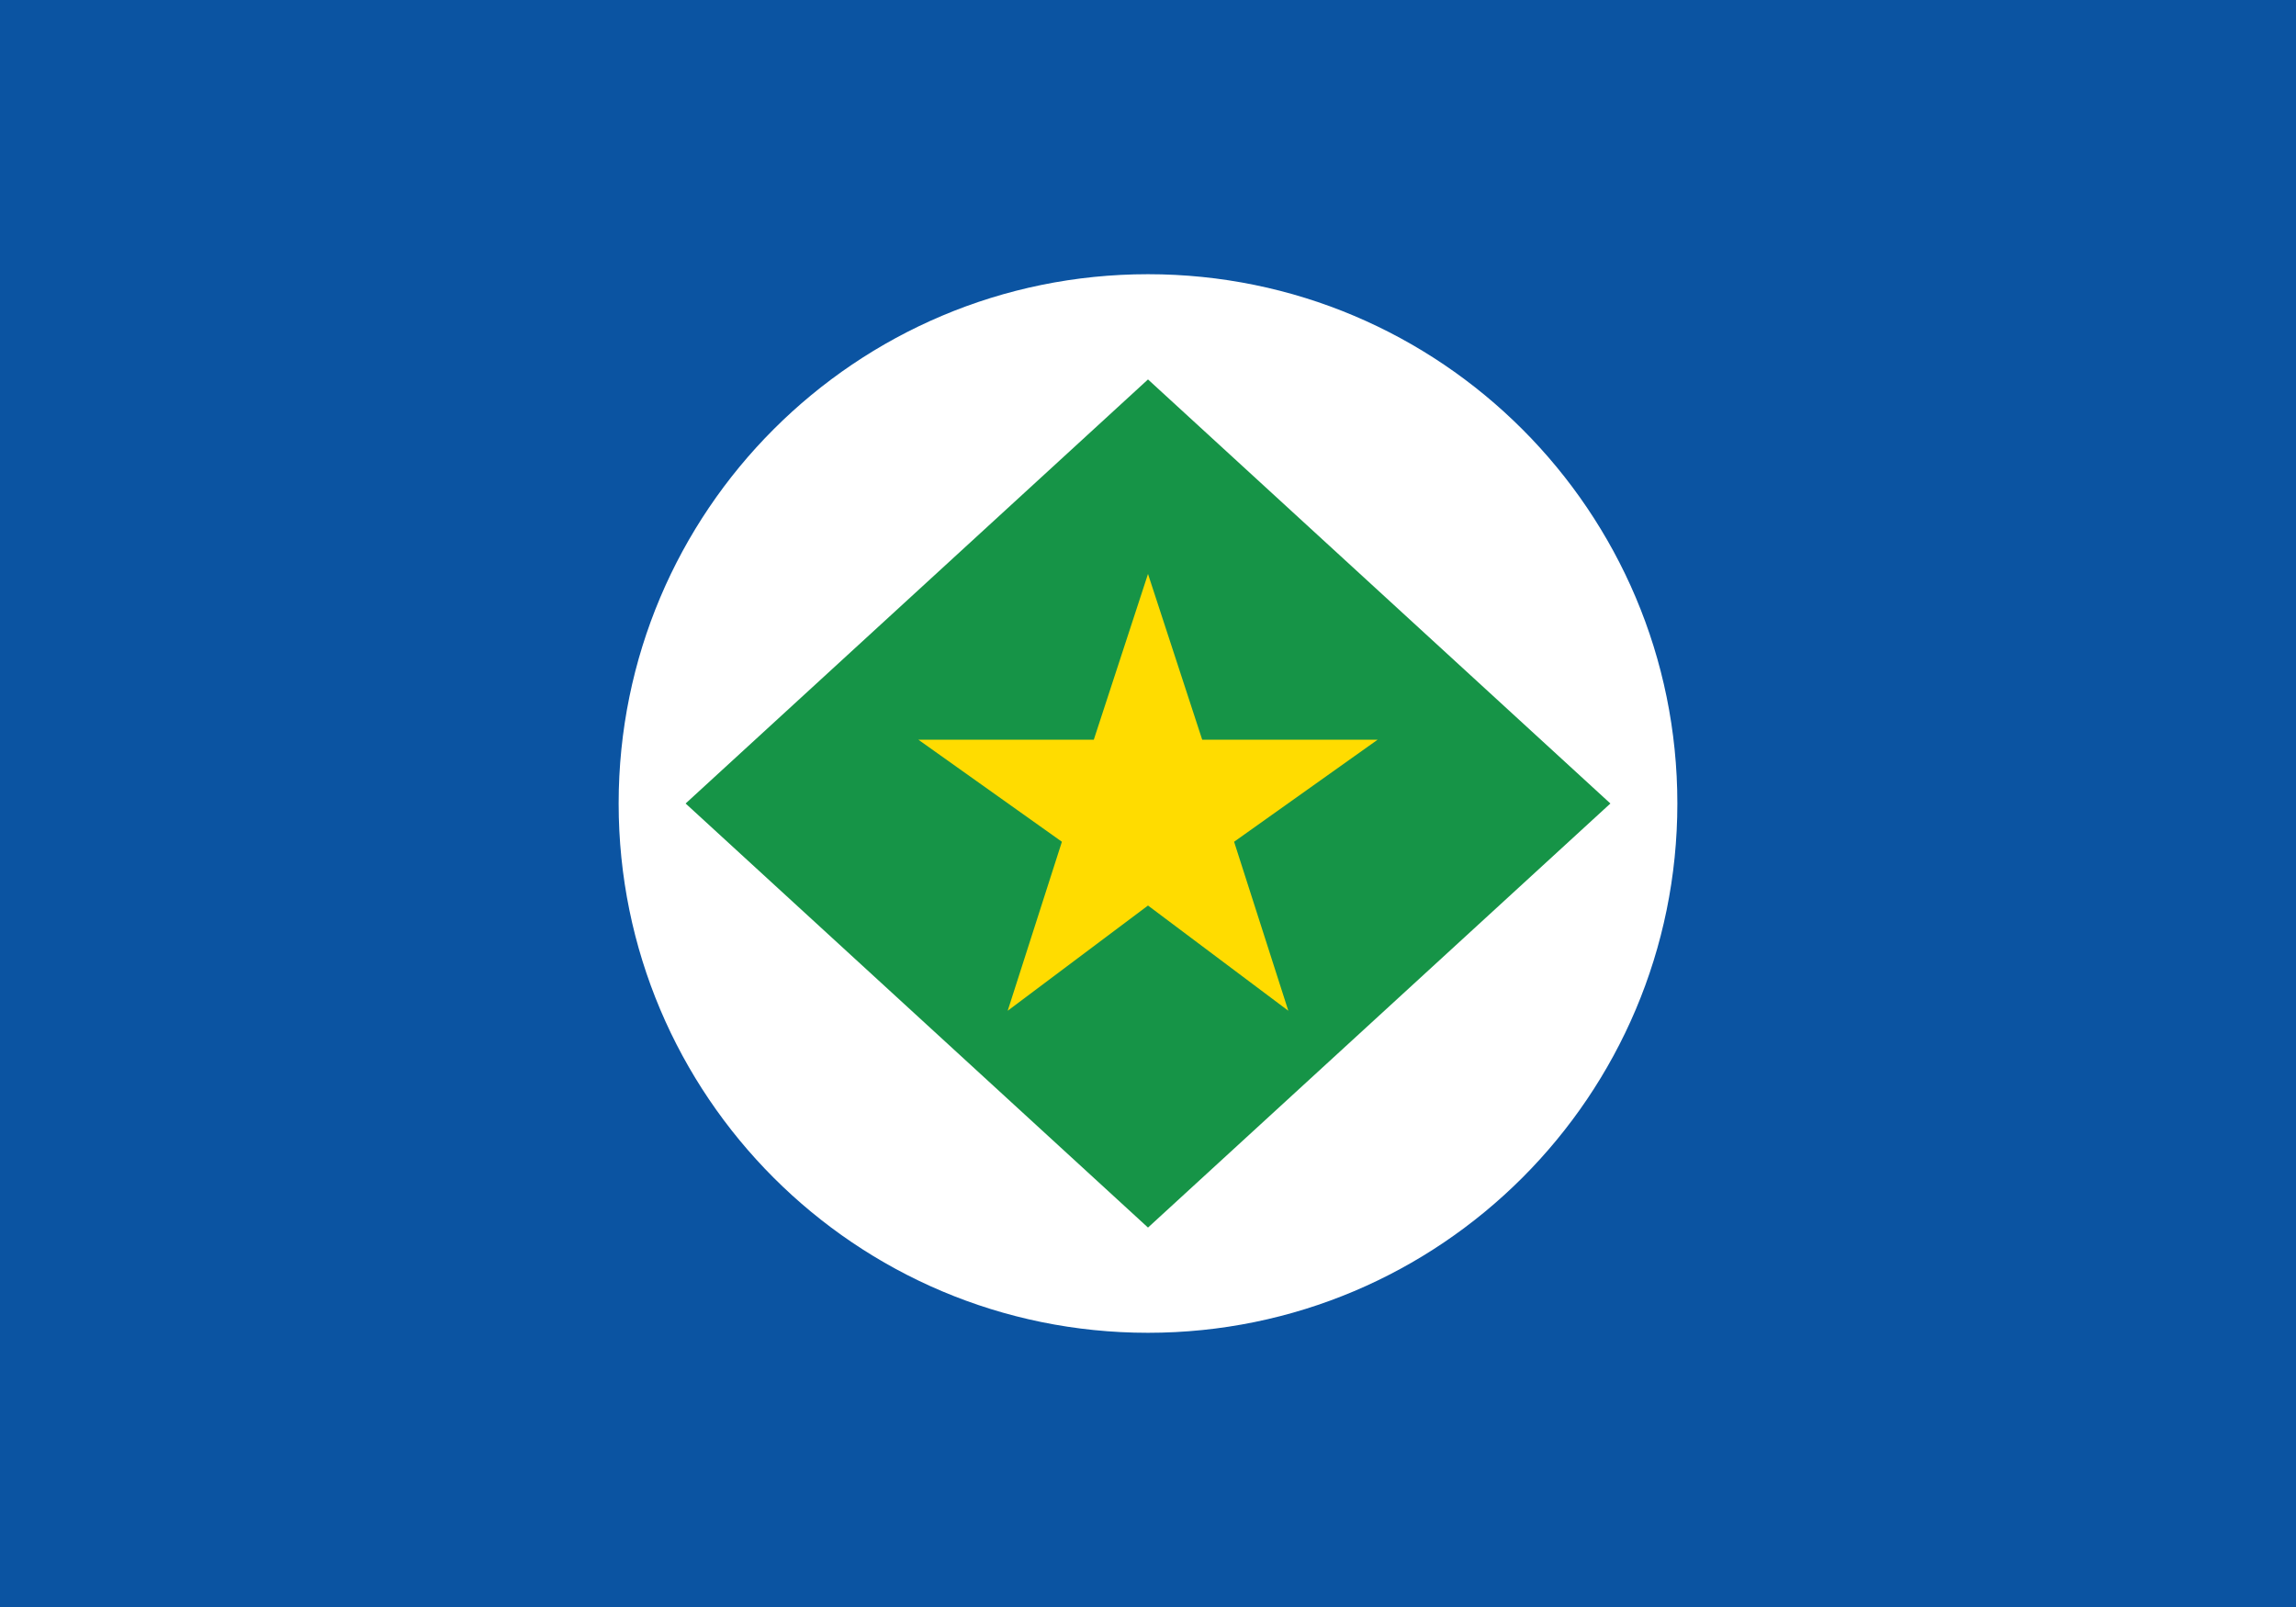
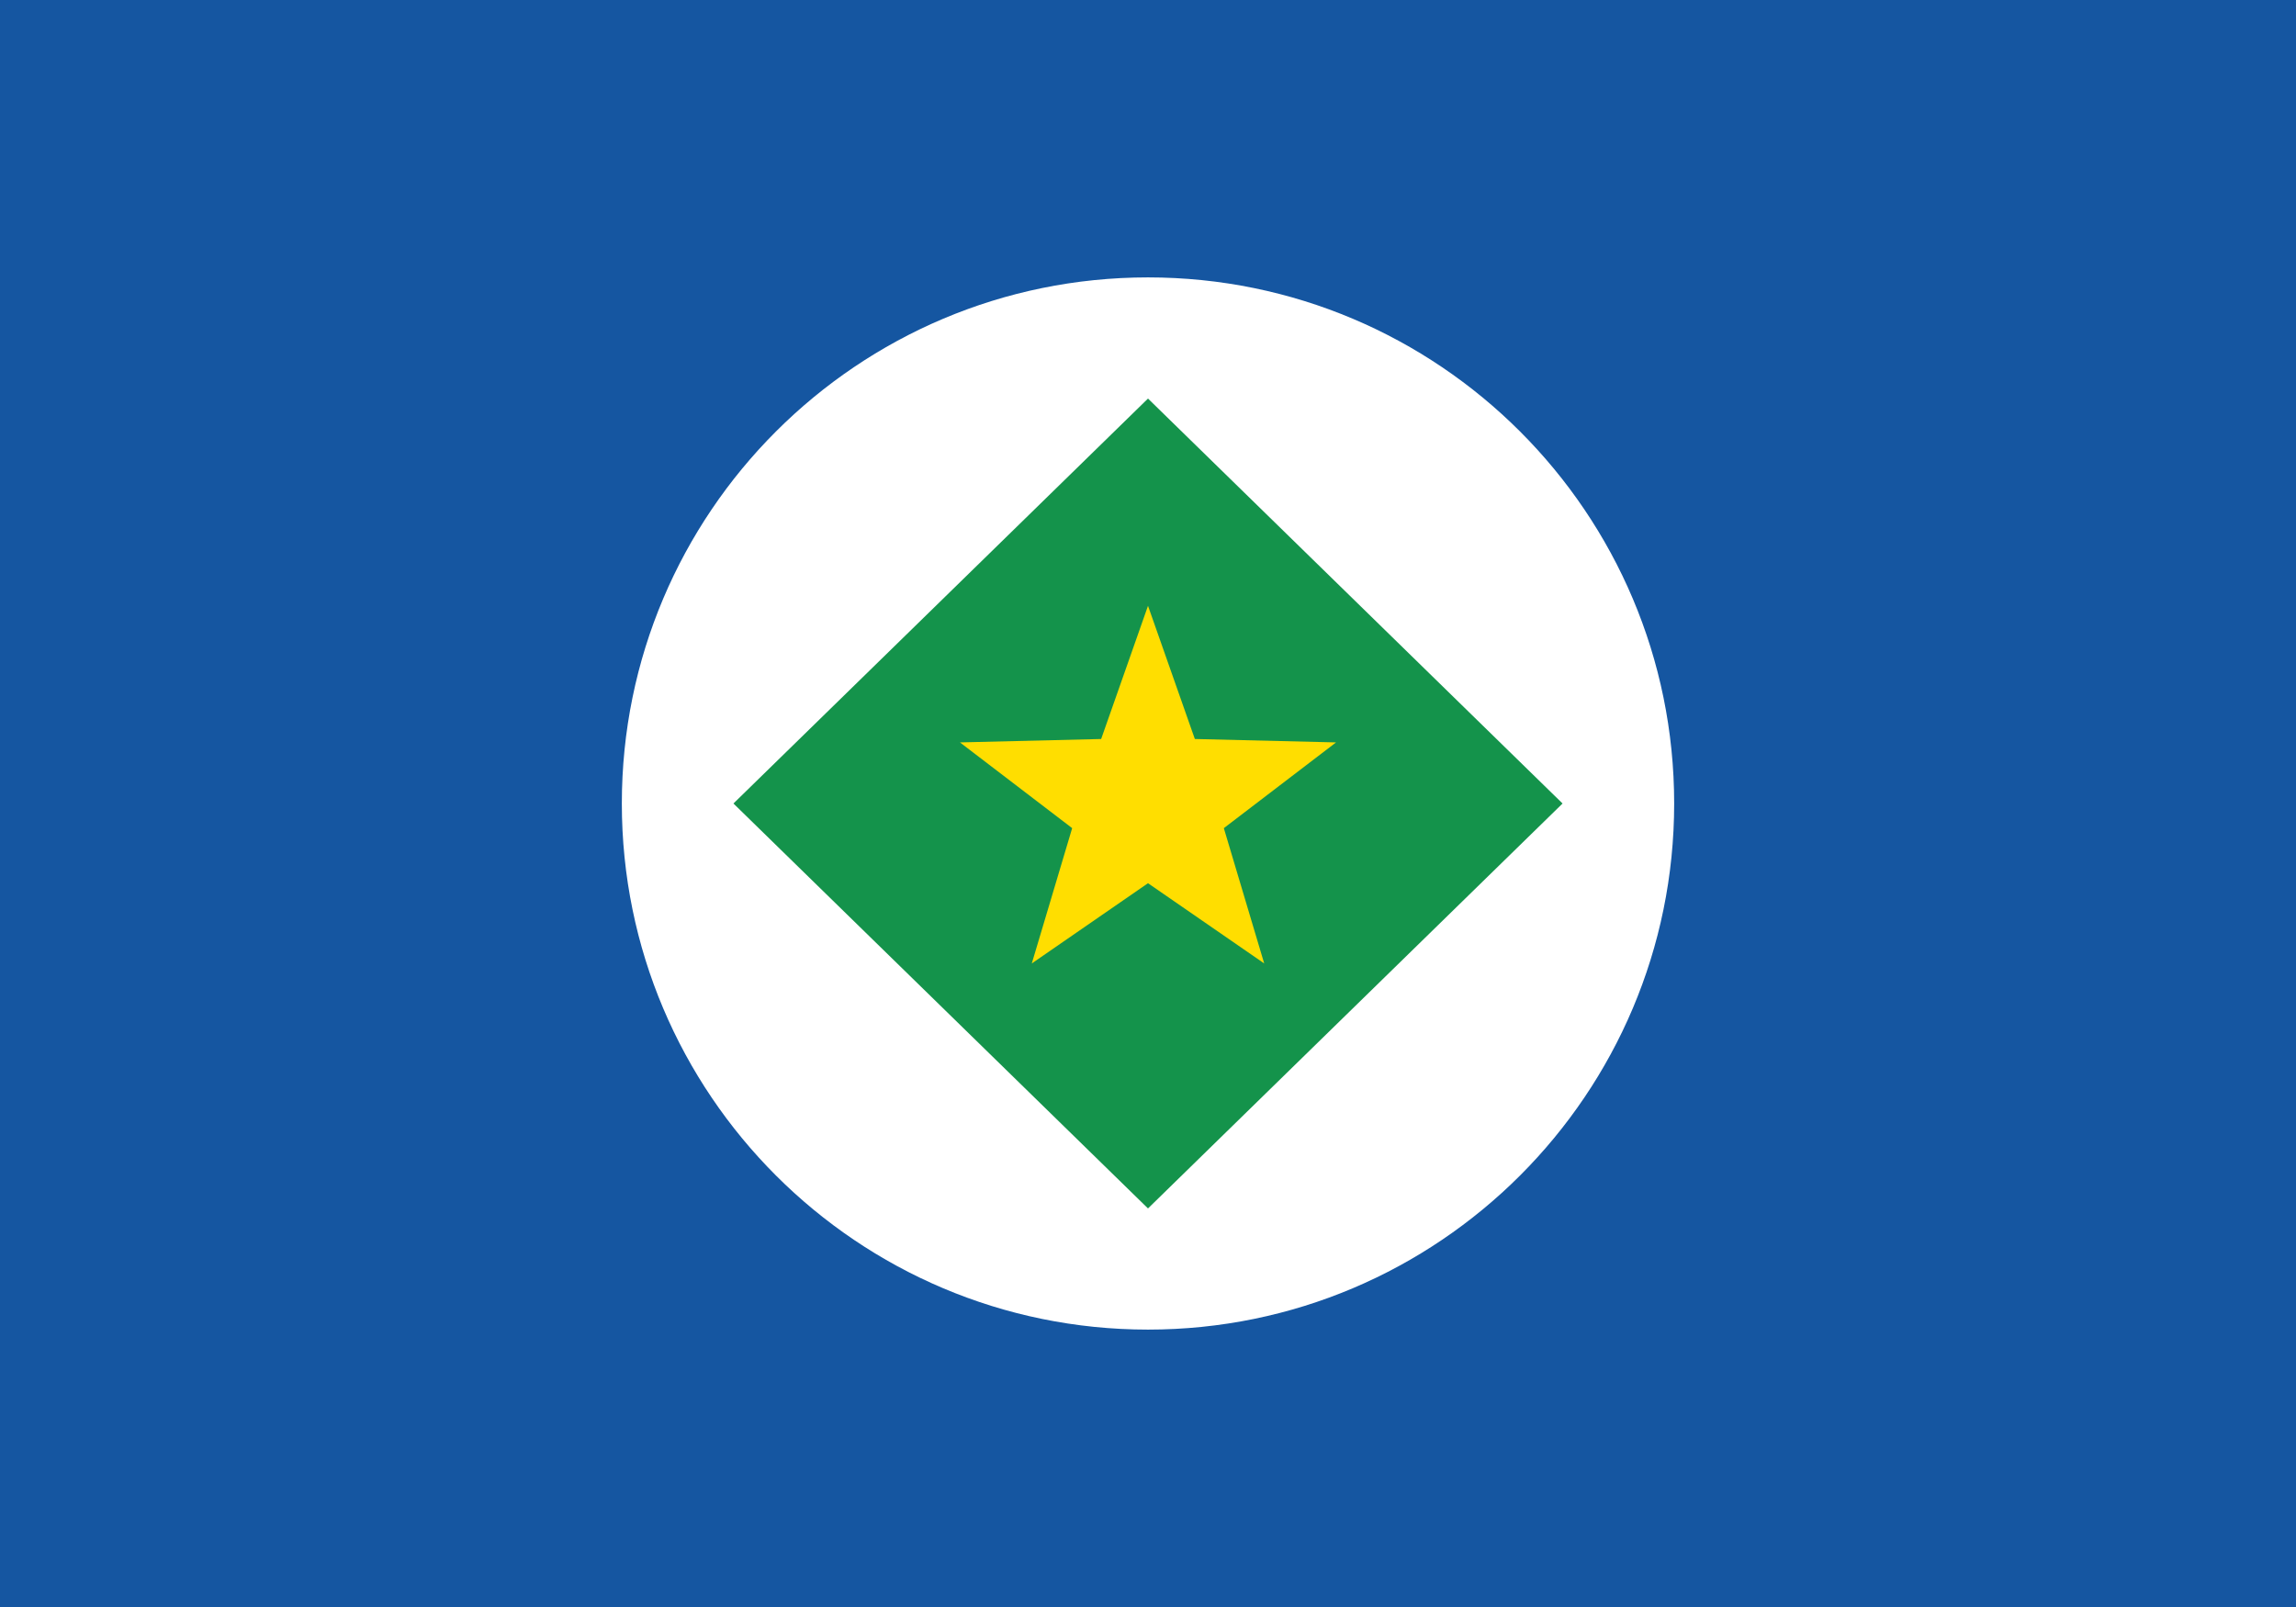
- <svg xmlns="http://www.w3.org/2000/svg" viewBox="0 0 720 504">
-   <rect width="720" height="504" fill="#0b54a2" />
-   <circle cx="360" cy="252" r="166" fill="#fff" />
-   <path d="M360 119 505 252 360 385 215 252Z" fill="#169447" />
-   <path d="m360 180 17 52 55 0-45 32 17 53-44-33-44 33 17-53-45-32h55z" fill="#ffdc00" />
+ <svg xmlns="http://www.w3.org/2000/svg" viewBox="0 0 720 504" role="img" aria-label="Bandeira do Estado de Mato Grosso">
+   <rect width="720" height="504" fill="#1556A1" />
+   <circle cx="360" cy="252" r="165" fill="#FFFFFF" />
+   <path d="M360 125 L490 252 L360 379 L230 252 Z" fill="#14934B" />
+   <polygon points="360.00,190.00 374.69,231.77 418.97,232.84 383.78,259.73 396.44,302.16 360.00,277.00 323.56,302.16 336.22,259.73 301.03,232.84 345.31,231.77" fill="#FFDE00" />
</svg>
